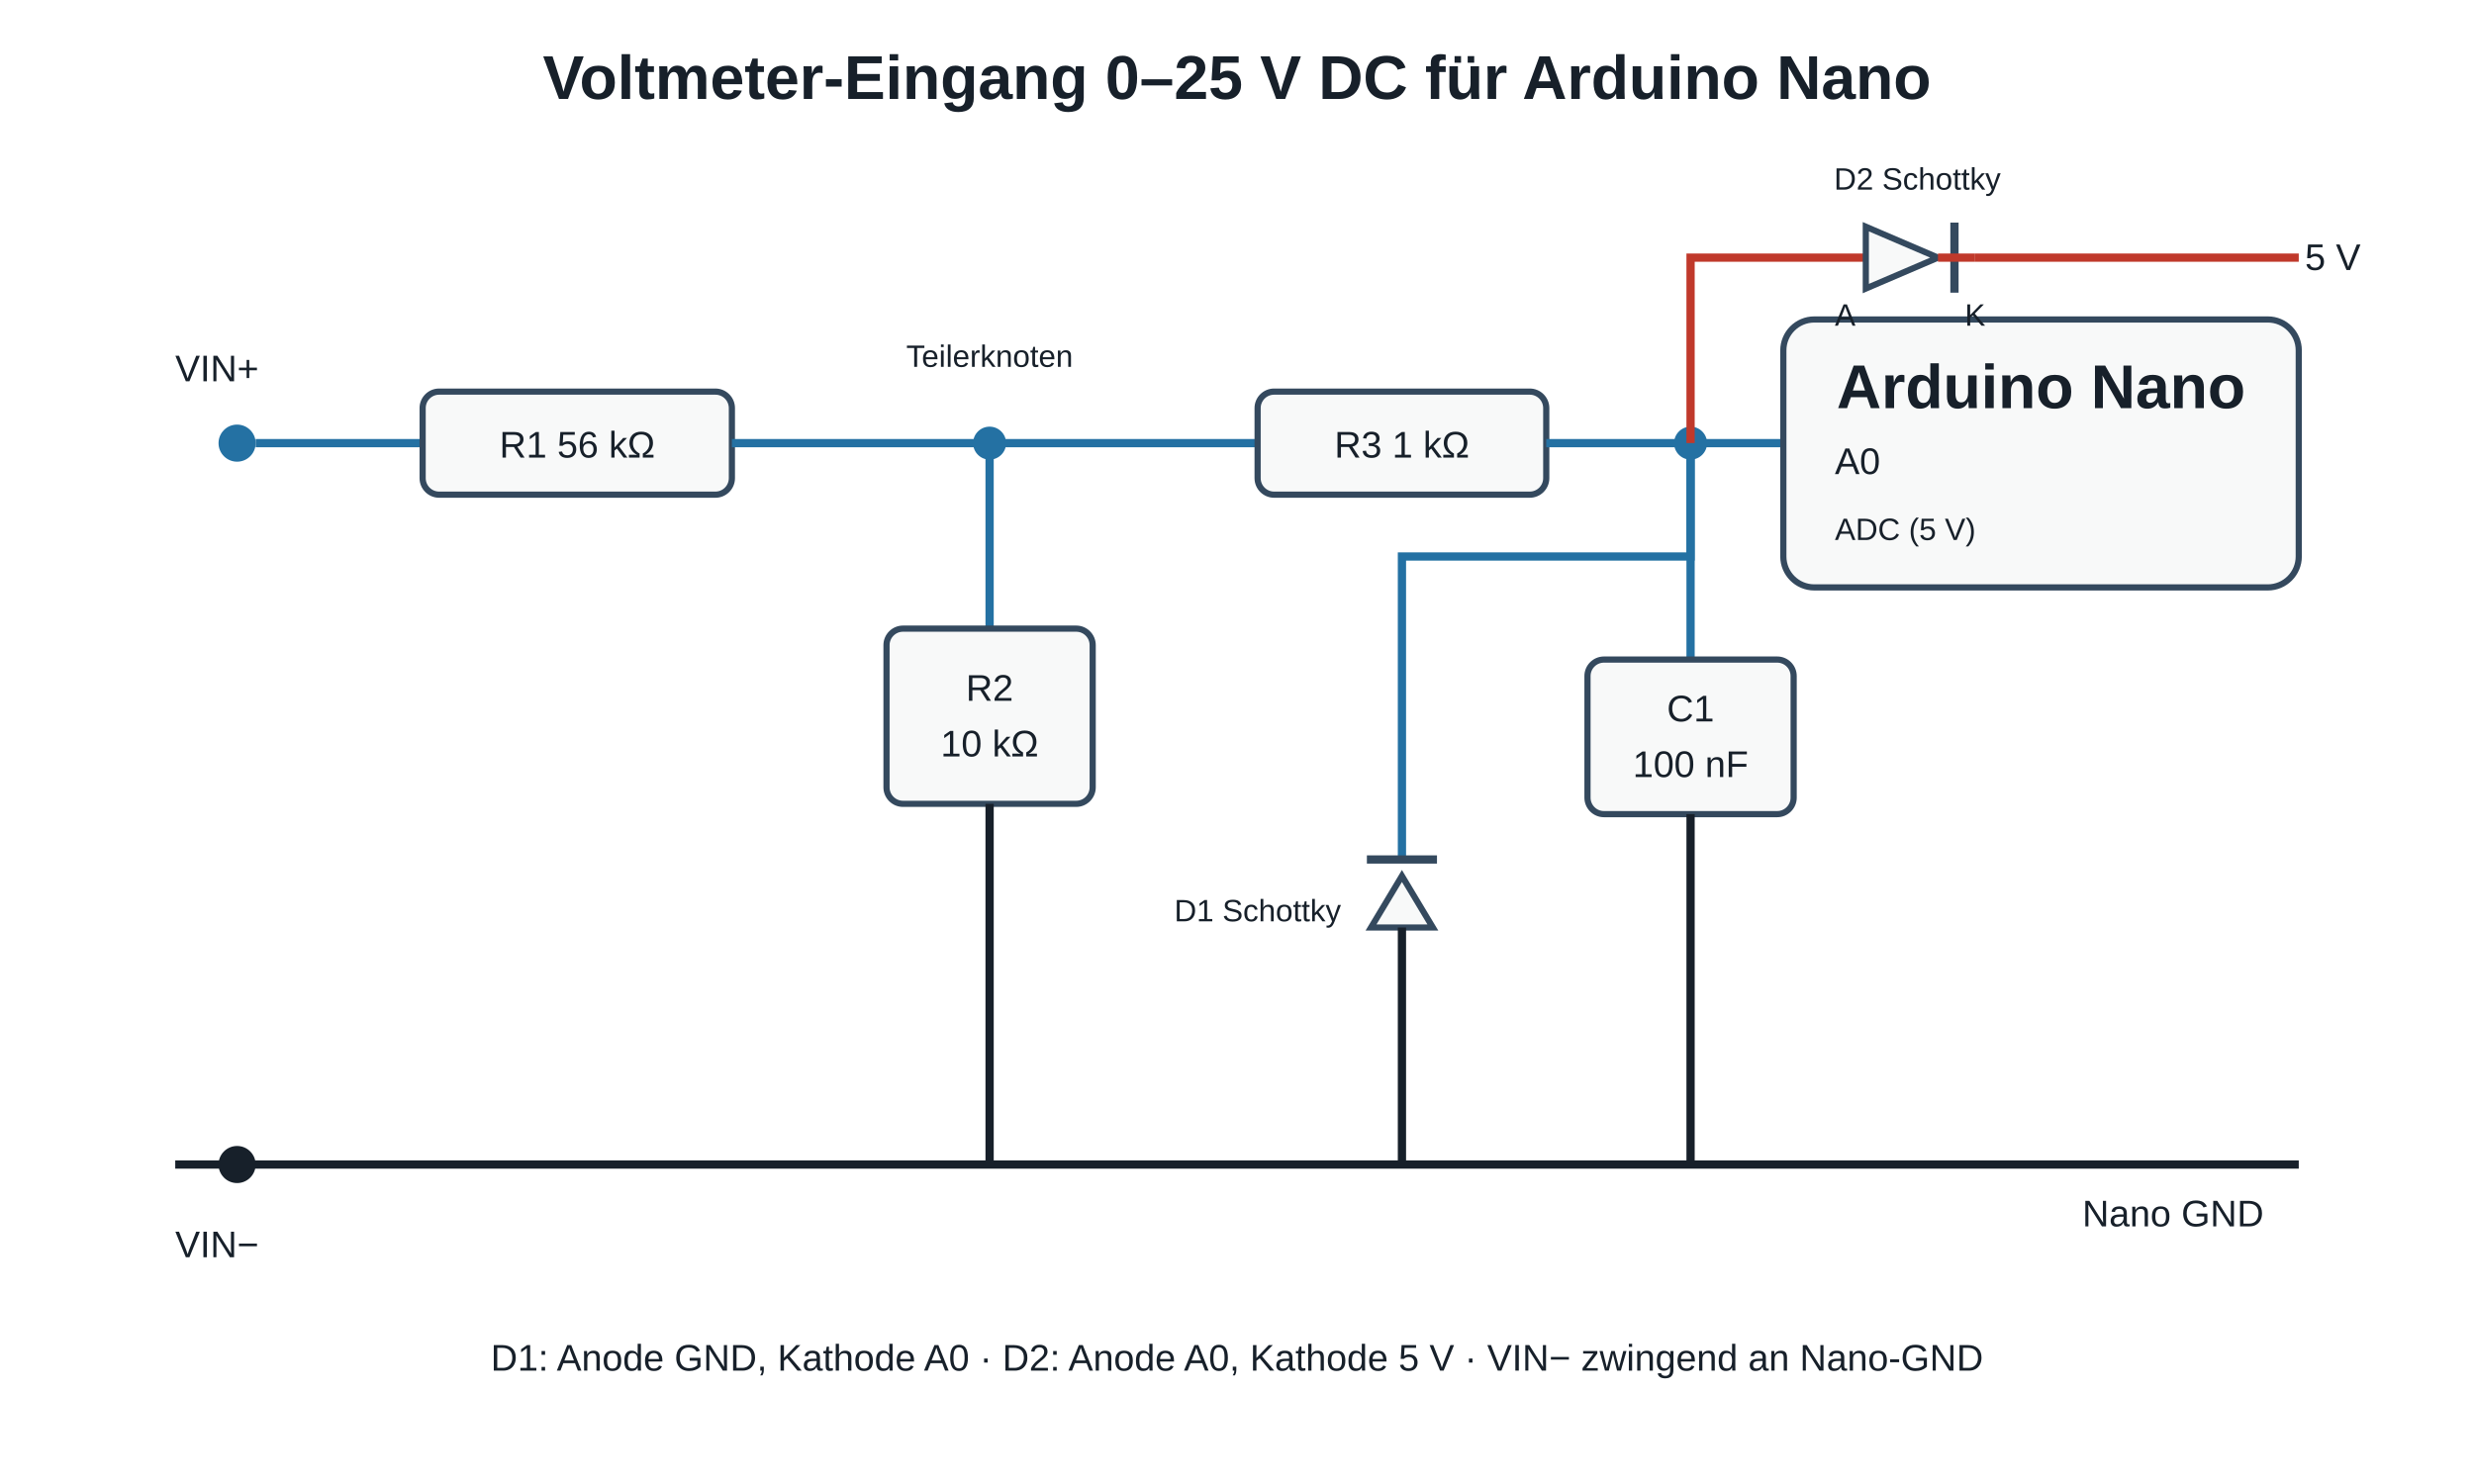
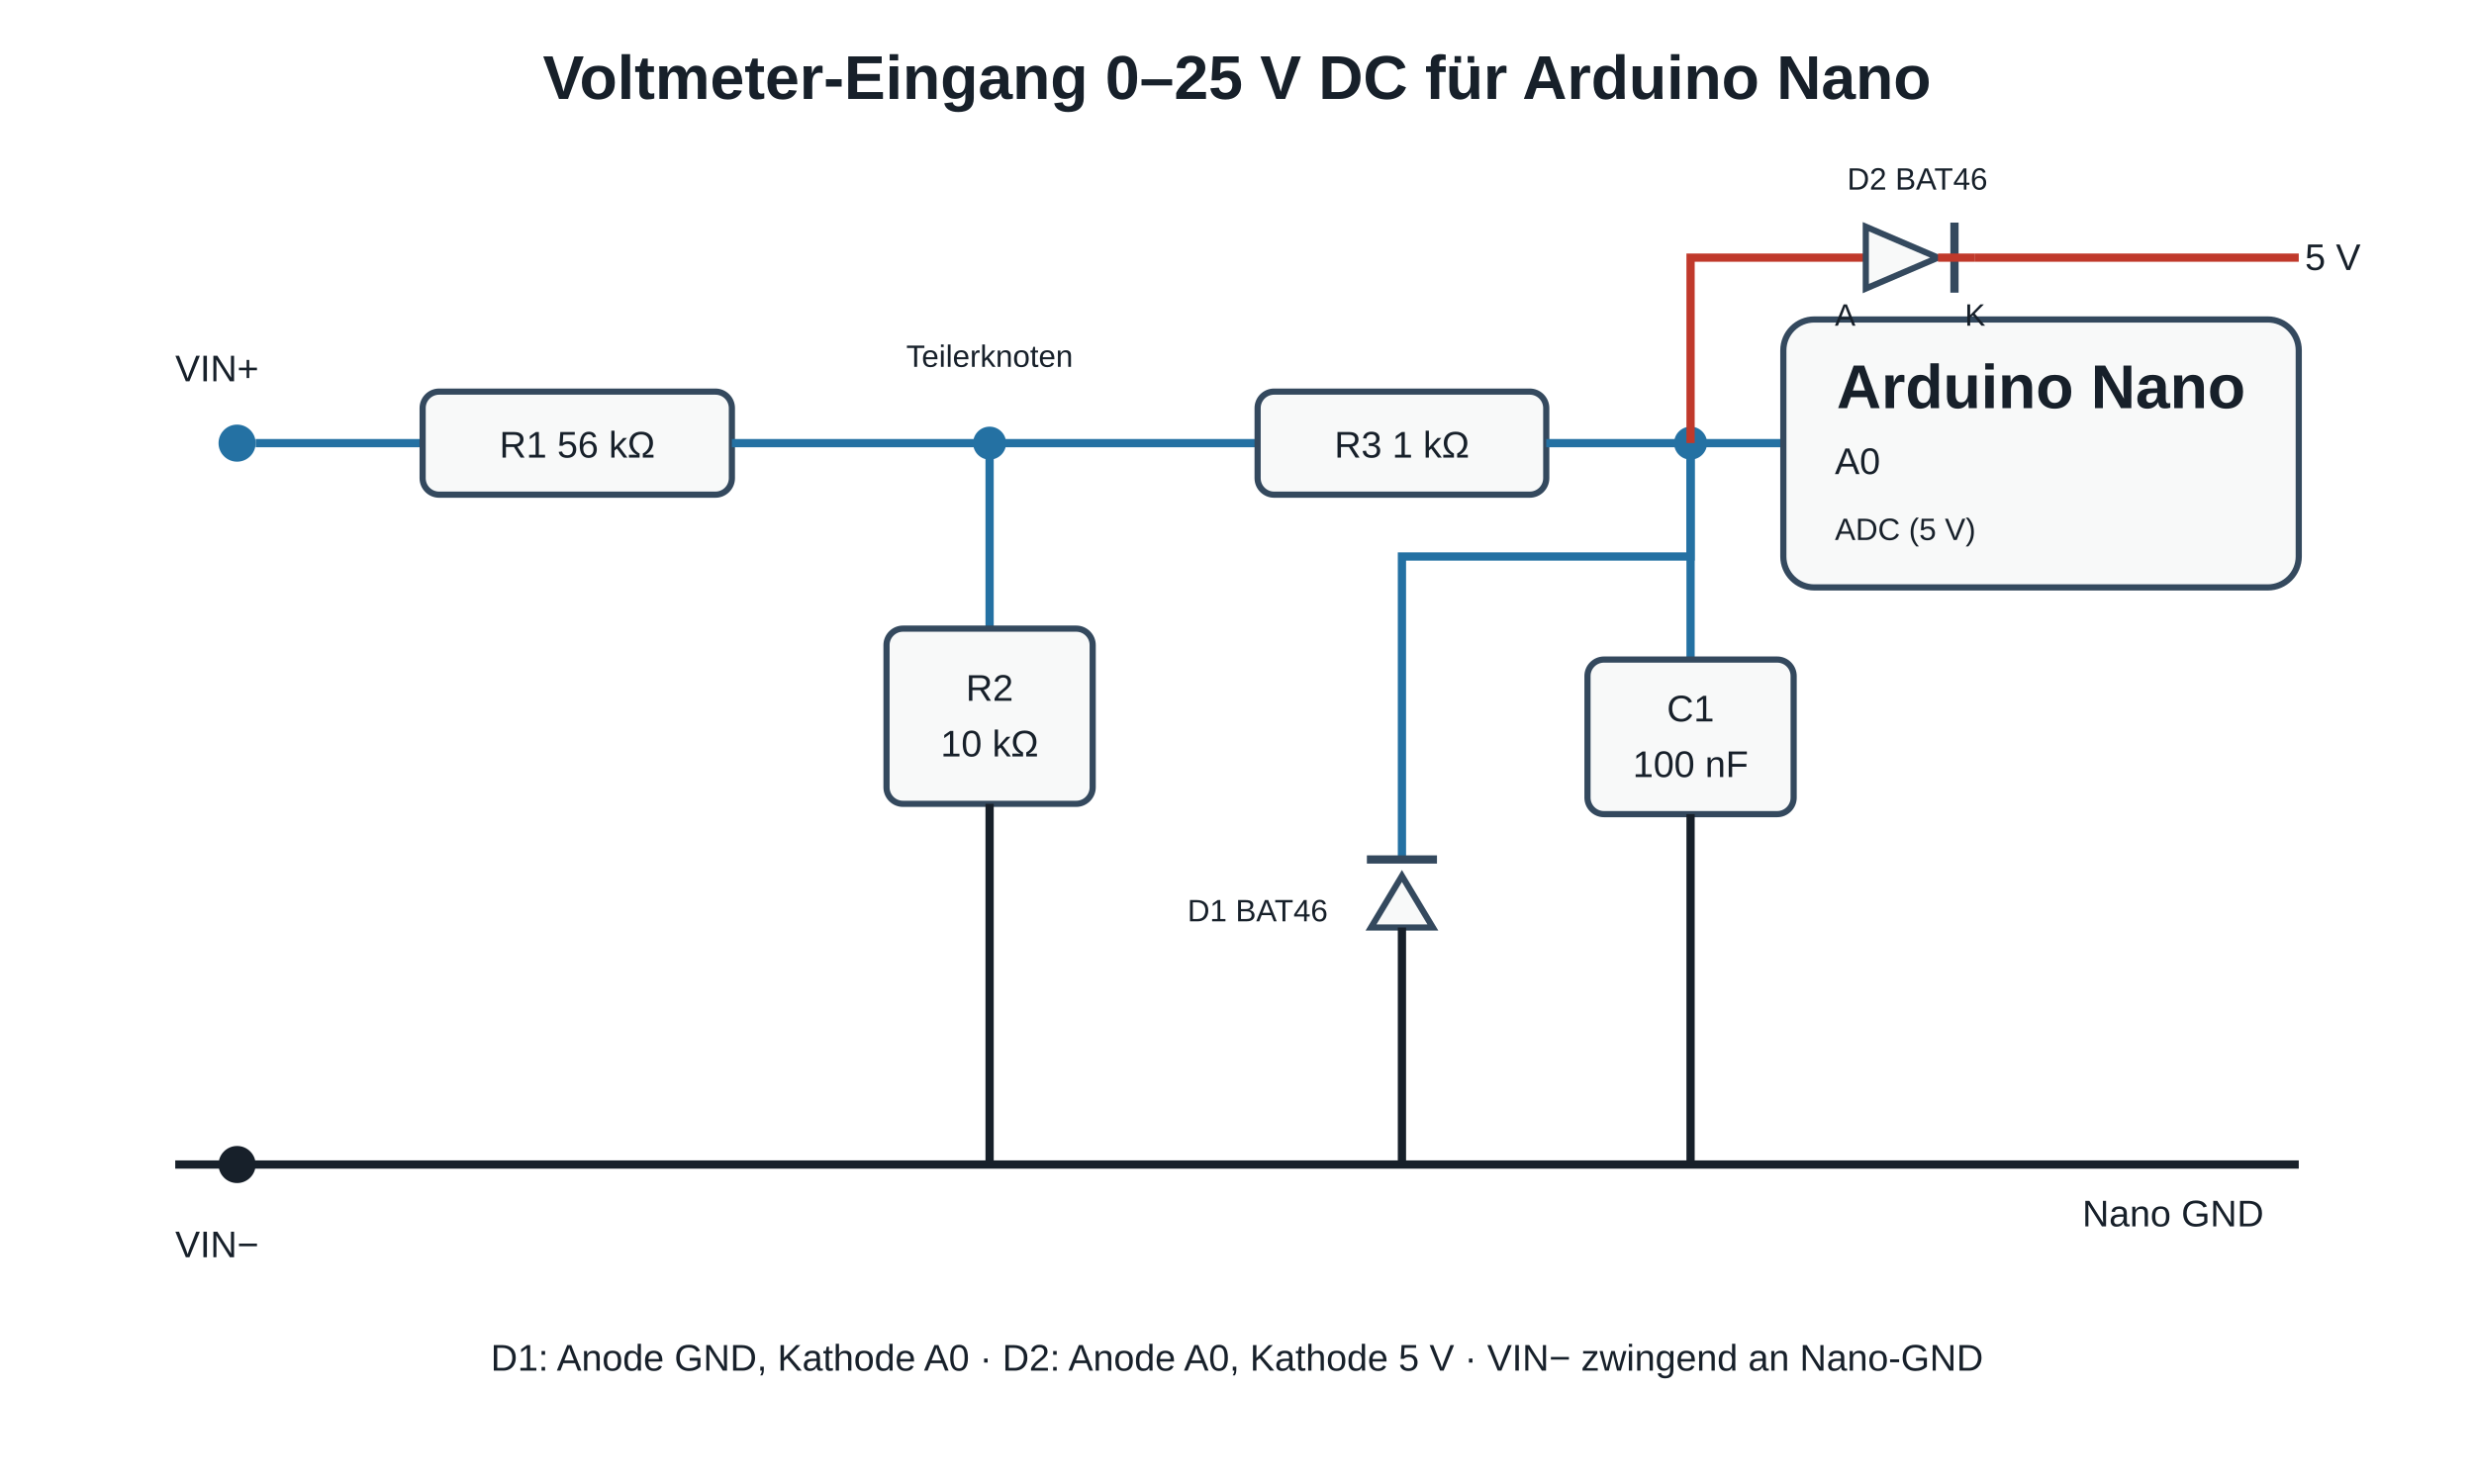
<svg xmlns="http://www.w3.org/2000/svg" width="1200" height="720" viewBox="0 0 1200 720">
  <style>
    text{font-family:Arial,sans-serif;fill:#17202a}.title{font-size:30px;font-weight:bold}.label{font-size:18px}.small{font-size:15px}.part{fill:#f8f9f9;stroke:#34495e;stroke-width:3}.wire{fill:none;stroke:#2471a3;stroke-width:4}.rail{fill:none;stroke:#c0392b;stroke-width:4}.gnd{fill:none;stroke:#17202a;stroke-width:4}.node{fill:#2471a3}
  </style>
  <rect width="1200" height="720" fill="white" />
  <text x="600" y="48" text-anchor="middle" class="title">Voltmeter-Eingang 0–25 V DC für Arduino Nano</text>
  <text x="85" y="185" class="label">VIN+</text>
  <circle cx="115" cy="215" r="9" class="node" />
  <path d="M124 215 H205" class="wire" />
  <rect x="205" y="190" width="150" height="50" rx="8" class="part" />
  <text x="280" y="222" text-anchor="middle" class="label">R1 56 kΩ</text>
  <path d="M355 215 H480" class="wire" />
  <circle cx="480" cy="215" r="8" class="node" />
  <text x="480" y="178" text-anchor="middle" class="small">Teilerknoten</text>
  <path d="M480 215 V305" class="wire" />
  <rect x="430" y="305" width="100" height="85" rx="8" class="part" />
  <text x="480" y="340" text-anchor="middle" class="label">R2</text>
  <text x="480" y="367" text-anchor="middle" class="label">10 kΩ</text>
  <path d="M480 390 V565" class="gnd" />
  <path d="M480 215 H610" class="wire" />
  <rect x="610" y="190" width="140" height="50" rx="8" class="part" />
  <text x="680" y="222" text-anchor="middle" class="label">R3 1 kΩ</text>
  <path d="M750 215 H865" class="wire" />
  <circle cx="820" cy="215" r="8" class="node" />
  <rect x="865" y="155" width="250" height="130" rx="15" class="part" />
  <text x="990" y="198" text-anchor="middle" class="title">Arduino Nano</text>
  <text x="890" y="230" class="label">A0</text>
  <text x="890" y="262" class="small">ADC (5 V)</text>
  <path d="M820 215 V320" class="wire" />
  <rect x="770" y="320" width="100" height="75" rx="8" class="part" />
  <text x="820" y="350" text-anchor="middle" class="label">C1</text>
  <text x="820" y="377" text-anchor="middle" class="label">100 nF</text>
  <path d="M820 395 V565" class="gnd" />
  <path d="M820 215 V125 H905" class="rail" />
  <path d="M958 125 H1115" class="rail" />
  <text x="1118" y="131" class="label">5 V</text>
  <polygon points="905,110 940,125 905,140" fill="#f8f9f9" stroke="#34495e" stroke-width="3" />
  <line x1="948" y1="108" x2="948" y2="142" stroke="#34495e" stroke-width="4" />
  <path d="M940 125 H948 M948 125 H958" class="rail" />
-   <text x="930" y="92" text-anchor="middle" class="small">D2 Schottky</text>
+   <text x="930" y="92" text-anchor="middle" class="small">D2 BAT46</text>
  <text x="895" y="158" text-anchor="middle" class="small">A</text>
  <text x="958" y="158" text-anchor="middle" class="small">K</text>
  <path d="M820 215 V270 H680 V417" class="wire" />
  <line x1="663" y1="417" x2="697" y2="417" stroke="#34495e" stroke-width="4" />
  <polygon points="680,425 665,450 695,450" fill="#f8f9f9" stroke="#34495e" stroke-width="3" />
  <path d="M680 450 V565" class="gnd" />
-   <text x="610" y="447" text-anchor="middle" class="small">D1 Schottky</text>
+   <text x="610" y="447" text-anchor="middle" class="small">D1 BAT46</text>
  <path d="M85 565 H1115" class="gnd" />
  <text x="85" y="610" class="label">VIN−</text>
  <circle cx="115" cy="565" r="9" fill="#17202a" />
  <text x="1010" y="595" class="label">Nano GND</text>
  <text x="600" y="665" text-anchor="middle" class="label">D1: Anode GND, Kathode A0 · D2: Anode A0, Kathode 5 V · VIN− zwingend an Nano-GND</text>
</svg>
